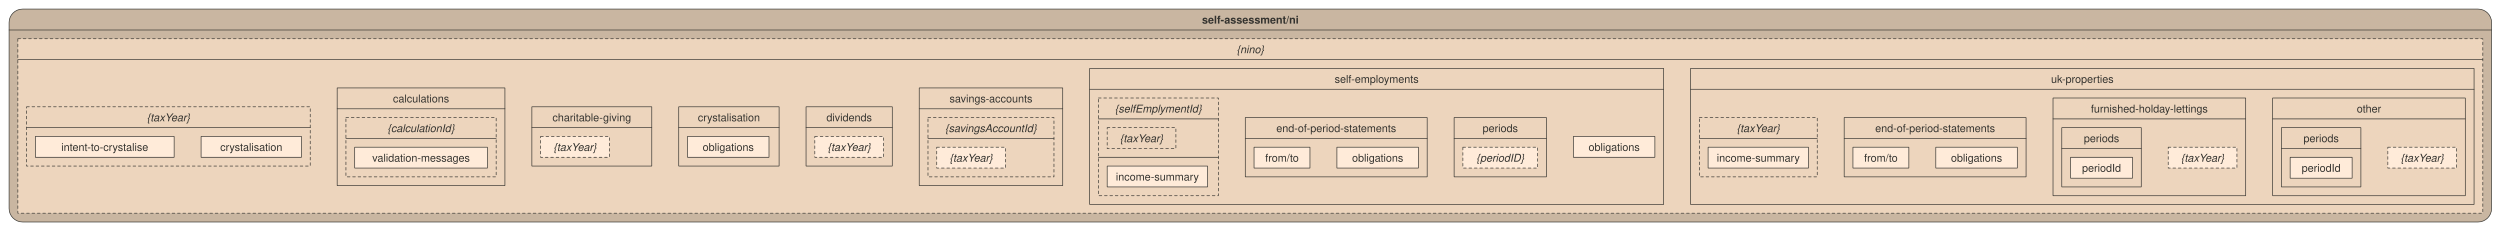
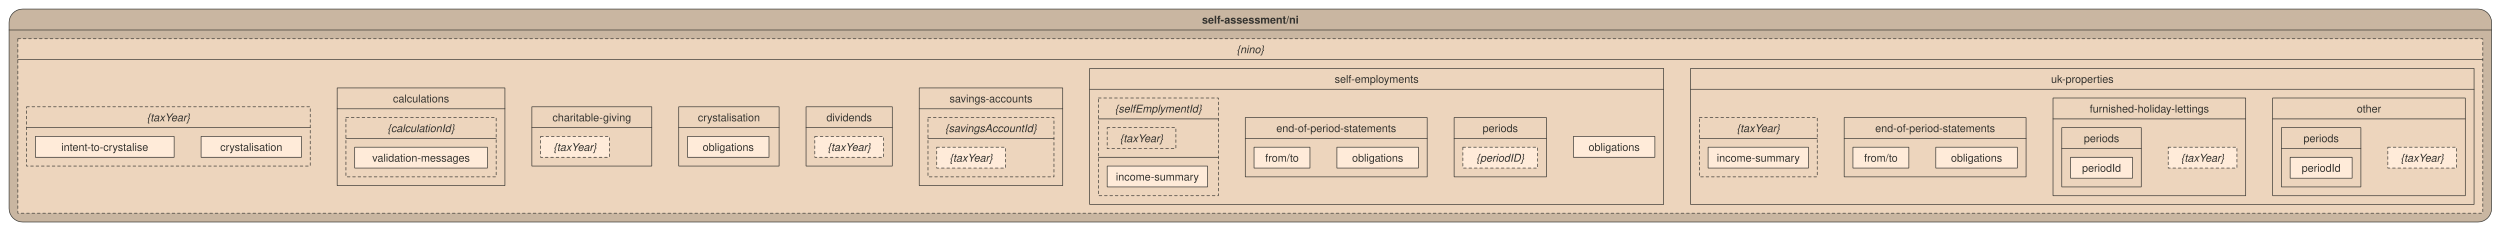
<svg xmlns="http://www.w3.org/2000/svg" version="1.1" baseProfile="full" width="3711" height="342" viewbox="0 0 3711 342" style="font-weight:bold; font-size:12pt; font-family:'Calibri', Helvetica, sans-serif;;stroke-width:1;stroke-linejoin:round;stroke-linecap:round">
  <rect x="13.5" y="13.5" rx="20" ry="20" height="316" width="3685" style="stroke:#33322E;fill:#C9B6A1;stroke-dasharray:none;" />
  <text x="1856" y="35" style="fill: #33322E;text-anchor: middle;">self-assessment/ni</text>
  <path d="M13.5 44.5 L3698.5 44.5" style="stroke:#33322E;fill:none;stroke-dasharray:none;" />
  <rect x="26.5" y="57.5" height="259" width="3659" style="stroke:#33322E;fill:#EDD5BD;stroke-dasharray:4 4;" />
  <text x="1856" y="79" style="fill: #33322E;font-weight:normal;font-style:italic;text-anchor: middle;">{nino}</text>
  <path d="M26.5 88.5 L3685.5 88.5" style="stroke:#33322E;fill:none;stroke-dasharray:none;" />
  <rect x="39.5" y="158.5" height="88" width="421" style="stroke:#33322E;fill:#EDD5BD;stroke-dasharray:4 4;" />
  <text x="250" y="180" style="fill: #33322E;font-weight:normal;font-style:italic;text-anchor: middle;">{taxYear}</text>
  <path d="M39.5 189.5 L460.5 189.5" style="stroke:#33322E;fill:none;stroke-dasharray:none;" />
  <rect x="52.5" y="202.5" height="31" width="206" style="stroke:#33322E;fill:#FFEBD9;stroke-dasharray:none;" />
  <text x="155.5" y="224" style="fill: #33322E;font-weight:normal;text-anchor: middle;">intent-to-crystalise</text>
  <rect x="298.5" y="202.5" height="31" width="149" style="stroke:#33322E;fill:#FFEBD9;stroke-dasharray:none;" />
  <text x="373" y="224" style="fill: #33322E;font-weight:normal;text-anchor: middle;">crystalisation</text>
  <rect x="500.5" y="130.5" height="145" width="249" style="stroke:#33322E;fill:#EDD5BD;stroke-dasharray:none;" />
  <text x="625" y="152" style="fill: #33322E;font-weight:normal;text-anchor: middle;">calculations</text>
  <path d="M500.5 161.5 L749.5 161.5" style="stroke:#33322E;fill:none;stroke-dasharray:none;" />
  <rect x="513.5" y="174.5" height="88" width="223" style="stroke:#33322E;fill:#EDD5BD;stroke-dasharray:4 4;" />
  <text x="625" y="196" style="fill: #33322E;font-weight:normal;font-style:italic;text-anchor: middle;">{calculationId}</text>
  <path d="M513.5 205.5 L736.5 205.5" style="stroke:#33322E;fill:none;stroke-dasharray:none;" />
  <rect x="526.5" y="218.5" height="31" width="197" style="stroke:#33322E;fill:#FFEBD9;stroke-dasharray:none;" />
  <text x="625" y="240" style="fill: #33322E;font-weight:normal;text-anchor: middle;">validation-messages</text>
  <rect x="789.5" y="158.5" height="88" width="178" style="stroke:#33322E;fill:#EDD5BD;stroke-dasharray:none;" />
  <text x="878.5" y="180" style="fill: #33322E;font-weight:normal;text-anchor: middle;">charitable-giving</text>
  <path d="M789.5 189.5 L967.5 189.5" style="stroke:#33322E;fill:none;stroke-dasharray:none;" />
  <rect x="802.5" y="202.5" height="31" width="102" style="stroke:#33322E;fill:#FFEBD9;stroke-dasharray:4 4;" />
  <text x="853.5" y="224" style="fill: #33322E;font-weight:normal;font-style:italic;text-anchor: middle;">{taxYear}</text>
  <rect x="1007.5" y="158.5" height="88" width="149" style="stroke:#33322E;fill:#EDD5BD;stroke-dasharray:none;" />
  <text x="1082" y="180" style="fill: #33322E;font-weight:normal;text-anchor: middle;">crystalisation</text>
  <path d="M1007.5 189.5 L1156.5 189.5" style="stroke:#33322E;fill:none;stroke-dasharray:none;" />
  <rect x="1020.5" y="202.5" height="31" width="121" style="stroke:#33322E;fill:#FFEBD9;stroke-dasharray:none;" />
  <text x="1081" y="224" style="fill: #33322E;font-weight:normal;text-anchor: middle;">obligations</text>
  <rect x="1196.5" y="158.5" height="88" width="128" style="stroke:#33322E;fill:#EDD5BD;stroke-dasharray:none;" />
  <text x="1260.5" y="180" style="fill: #33322E;font-weight:normal;text-anchor: middle;">dividends</text>
  <path d="M1196.5 189.5 L1324.5 189.5" style="stroke:#33322E;fill:none;stroke-dasharray:none;" />
  <rect x="1209.5" y="202.5" height="31" width="102" style="stroke:#33322E;fill:#FFEBD9;stroke-dasharray:4 4;" />
  <text x="1260.5" y="224" style="fill: #33322E;font-weight:normal;font-style:italic;text-anchor: middle;">{taxYear}</text>
  <rect x="1364.5" y="130.5" height="145" width="213" style="stroke:#33322E;fill:#EDD5BD;stroke-dasharray:none;" />
  <text x="1471" y="152" style="fill: #33322E;font-weight:normal;text-anchor: middle;">savings-accounts</text>
  <path d="M1364.5 161.5 L1577.5 161.5" style="stroke:#33322E;fill:none;stroke-dasharray:none;" />
  <rect x="1377.5" y="174.5" height="88" width="187" style="stroke:#33322E;fill:#EDD5BD;stroke-dasharray:4 4;" />
  <text x="1471" y="196" style="fill: #33322E;font-weight:normal;font-style:italic;text-anchor: middle;">{savingsAccountId}</text>
  <path d="M1377.5 205.5 L1564.5 205.5" style="stroke:#33322E;fill:none;stroke-dasharray:none;" />
  <rect x="1390.5" y="218.5" height="31" width="102" style="stroke:#33322E;fill:#FFEBD9;stroke-dasharray:4 4;" />
  <text x="1441.5" y="240" style="fill: #33322E;font-weight:normal;font-style:italic;text-anchor: middle;">{taxYear}</text>
  <rect x="1617.5" y="101.5" height="202" width="852" style="stroke:#33322E;fill:#EDD5BD;stroke-dasharray:none;" />
  <text x="2043.5" y="123" style="fill: #33322E;font-weight:normal;text-anchor: middle;">self-employments</text>
  <path d="M1617.5 132.5 L2469.5 132.5" style="stroke:#33322E;fill:none;stroke-dasharray:none;" />
  <rect x="1630.5" y="145.5" height="145" width="178" style="stroke:#33322E;fill:#EDD5BD;stroke-dasharray:4 4;" />
  <text x="1719.5" y="167" style="fill: #33322E;font-weight:normal;font-style:italic;text-anchor: middle;">{selfEmplymentId}</text>
  <path d="M1630.5 176.5 L1808.5 176.5" style="stroke:#33322E;fill:none;stroke-dasharray:none;" />
  <rect x="1643.5" y="189.5" height="31" width="102" style="stroke:#33322E;fill:#EDD5BD;stroke-dasharray:4 4;" />
  <text x="1694.5" y="211" style="fill: #33322E;font-weight:normal;font-style:italic;text-anchor: middle;">{taxYear}</text>
  <path d="M1630.5 233.5 L1808.5 233.5" style="stroke:#33322E;fill:none;stroke-dasharray:none;" />
  <rect x="1643.5" y="246.5" height="31" width="149" style="stroke:#33322E;fill:#FFEBD9;stroke-dasharray:none;" />
  <text x="1718" y="268" style="fill: #33322E;font-weight:normal;text-anchor: middle;">income-summary</text>
  <rect x="1848.5" y="174.5" height="88" width="270" style="stroke:#33322E;fill:#EDD5BD;stroke-dasharray:none;" />
  <text x="1983.5" y="196" style="fill: #33322E;font-weight:normal;text-anchor: middle;">end-of-period-statements</text>
  <path d="M1848.5 205.5 L2118.5 205.5" style="stroke:#33322E;fill:none;stroke-dasharray:none;" />
  <rect x="1861.5" y="218.5" height="31" width="83" style="stroke:#33322E;fill:#FFEBD9;stroke-dasharray:none;" />
  <text x="1903" y="240" style="fill: #33322E;font-weight:normal;text-anchor: middle;">from/to</text>
  <rect x="1984.5" y="218.5" height="31" width="121" style="stroke:#33322E;fill:#FFEBD9;stroke-dasharray:none;" />
  <text x="2045" y="240" style="fill: #33322E;font-weight:normal;text-anchor: middle;">obligations</text>
  <rect x="2158.5" y="174.5" height="88" width="137" style="stroke:#33322E;fill:#EDD5BD;stroke-dasharray:none;" />
  <text x="2227" y="196" style="fill: #33322E;font-weight:normal;text-anchor: middle;">periods</text>
  <path d="M2158.5 205.5 L2295.5 205.5" style="stroke:#33322E;fill:none;stroke-dasharray:none;" />
  <rect x="2171.5" y="218.5" height="31" width="111" style="stroke:#33322E;fill:#FFEBD9;stroke-dasharray:4 4;" />
  <text x="2227" y="240" style="fill: #33322E;font-weight:normal;font-style:italic;text-anchor: middle;">{periodID}</text>
  <rect x="2335.5" y="202.5" height="31" width="121" style="stroke:#33322E;fill:#FFEBD9;stroke-dasharray:none;" />
  <text x="2396" y="224" style="fill: #33322E;font-weight:normal;text-anchor: middle;">obligations</text>
  <rect x="2509.5" y="101.5" height="202" width="1163" style="stroke:#33322E;fill:#EDD5BD;stroke-dasharray:none;" />
  <text x="3091" y="123" style="fill: #33322E;font-weight:normal;text-anchor: middle;">uk-properties</text>
  <path d="M2509.5 132.5 L3672.5 132.5" style="stroke:#33322E;fill:none;stroke-dasharray:none;" />
  <rect x="2522.5" y="174.5" height="88" width="175" style="stroke:#33322E;fill:#EDD5BD;stroke-dasharray:4 4;" />
  <text x="2610" y="196" style="fill: #33322E;font-weight:normal;font-style:italic;text-anchor: middle;">{taxYear}</text>
  <path d="M2522.5 205.5 L2697.5 205.5" style="stroke:#33322E;fill:none;stroke-dasharray:none;" />
  <rect x="2535.5" y="218.5" height="31" width="149" style="stroke:#33322E;fill:#FFEBD9;stroke-dasharray:none;" />
  <text x="2610" y="240" style="fill: #33322E;font-weight:normal;text-anchor: middle;">income-summary</text>
  <rect x="2737.5" y="174.5" height="88" width="270" style="stroke:#33322E;fill:#EDD5BD;stroke-dasharray:none;" />
  <text x="2872.5" y="196" style="fill: #33322E;font-weight:normal;text-anchor: middle;">end-of-period-statements</text>
  <path d="M2737.5 205.5 L3007.5 205.5" style="stroke:#33322E;fill:none;stroke-dasharray:none;" />
  <rect x="2750.5" y="218.5" height="31" width="83" style="stroke:#33322E;fill:#FFEBD9;stroke-dasharray:none;" />
  <text x="2792" y="240" style="fill: #33322E;font-weight:normal;text-anchor: middle;">from/to</text>
  <rect x="2873.5" y="218.5" height="31" width="121" style="stroke:#33322E;fill:#FFEBD9;stroke-dasharray:none;" />
  <text x="2934" y="240" style="fill: #33322E;font-weight:normal;text-anchor: middle;">obligations</text>
  <rect x="3047.5" y="145.5" height="145" width="286" style="stroke:#33322E;fill:#EDD5BD;stroke-dasharray:none;" />
-   <text x="3190.5" y="167" style="fill: #33322E;font-weight:normal;text-anchor: middle;">furnished-holday-lettings</text>
+   <text x="3190.5" y="167" style="fill: #33322E;font-weight:normal;text-anchor: middle;">furnished-holiday-lettings</text>
  <path d="M3047.5 176.5 L3333.5 176.5" style="stroke:#33322E;fill:none;stroke-dasharray:none;" />
  <rect x="3060.5" y="189.5" height="88" width="118" style="stroke:#33322E;fill:#EDD5BD;stroke-dasharray:none;" />
  <text x="3119.5" y="211" style="fill: #33322E;font-weight:normal;text-anchor: middle;">periods</text>
  <path d="M3060.5 220.5 L3178.5 220.5" style="stroke:#33322E;fill:none;stroke-dasharray:none;" />
  <rect x="3073.5" y="233.5" height="31" width="92" style="stroke:#33322E;fill:#FFEBD9;stroke-dasharray:none;" />
  <text x="3119.5" y="255" style="fill: #33322E;font-weight:normal;text-anchor: middle;">periodId</text>
  <rect x="3218.5" y="218.5" height="31" width="102" style="stroke:#33322E;fill:#FFEBD9;stroke-dasharray:4 4;" />
  <text x="3269.5" y="240" style="fill: #33322E;font-weight:normal;font-style:italic;text-anchor: middle;">{taxYear}</text>
  <rect x="3373.5" y="145.5" height="145" width="286" style="stroke:#33322E;fill:#EDD5BD;stroke-dasharray:none;" />
  <text x="3516.5" y="167" style="fill: #33322E;font-weight:normal;text-anchor: middle;">other</text>
  <path d="M3373.5 176.5 L3659.5 176.5" style="stroke:#33322E;fill:none;stroke-dasharray:none;" />
  <rect x="3386.5" y="189.5" height="88" width="118" style="stroke:#33322E;fill:#EDD5BD;stroke-dasharray:none;" />
  <text x="3445.5" y="211" style="fill: #33322E;font-weight:normal;text-anchor: middle;">periods</text>
  <path d="M3386.5 220.5 L3504.5 220.5" style="stroke:#33322E;fill:none;stroke-dasharray:none;" />
  <rect x="3399.5" y="233.5" height="31" width="92" style="stroke:#33322E;fill:#FFEBD9;stroke-dasharray:none;" />
  <text x="3445.5" y="255" style="fill: #33322E;font-weight:normal;text-anchor: middle;">periodId</text>
  <rect x="3544.5" y="218.5" height="31" width="102" style="stroke:#33322E;fill:#FFEBD9;stroke-dasharray:4 4;" />
  <text x="3595.5" y="240" style="fill: #33322E;font-weight:normal;font-style:italic;text-anchor: middle;">{taxYear}</text>
</svg>
